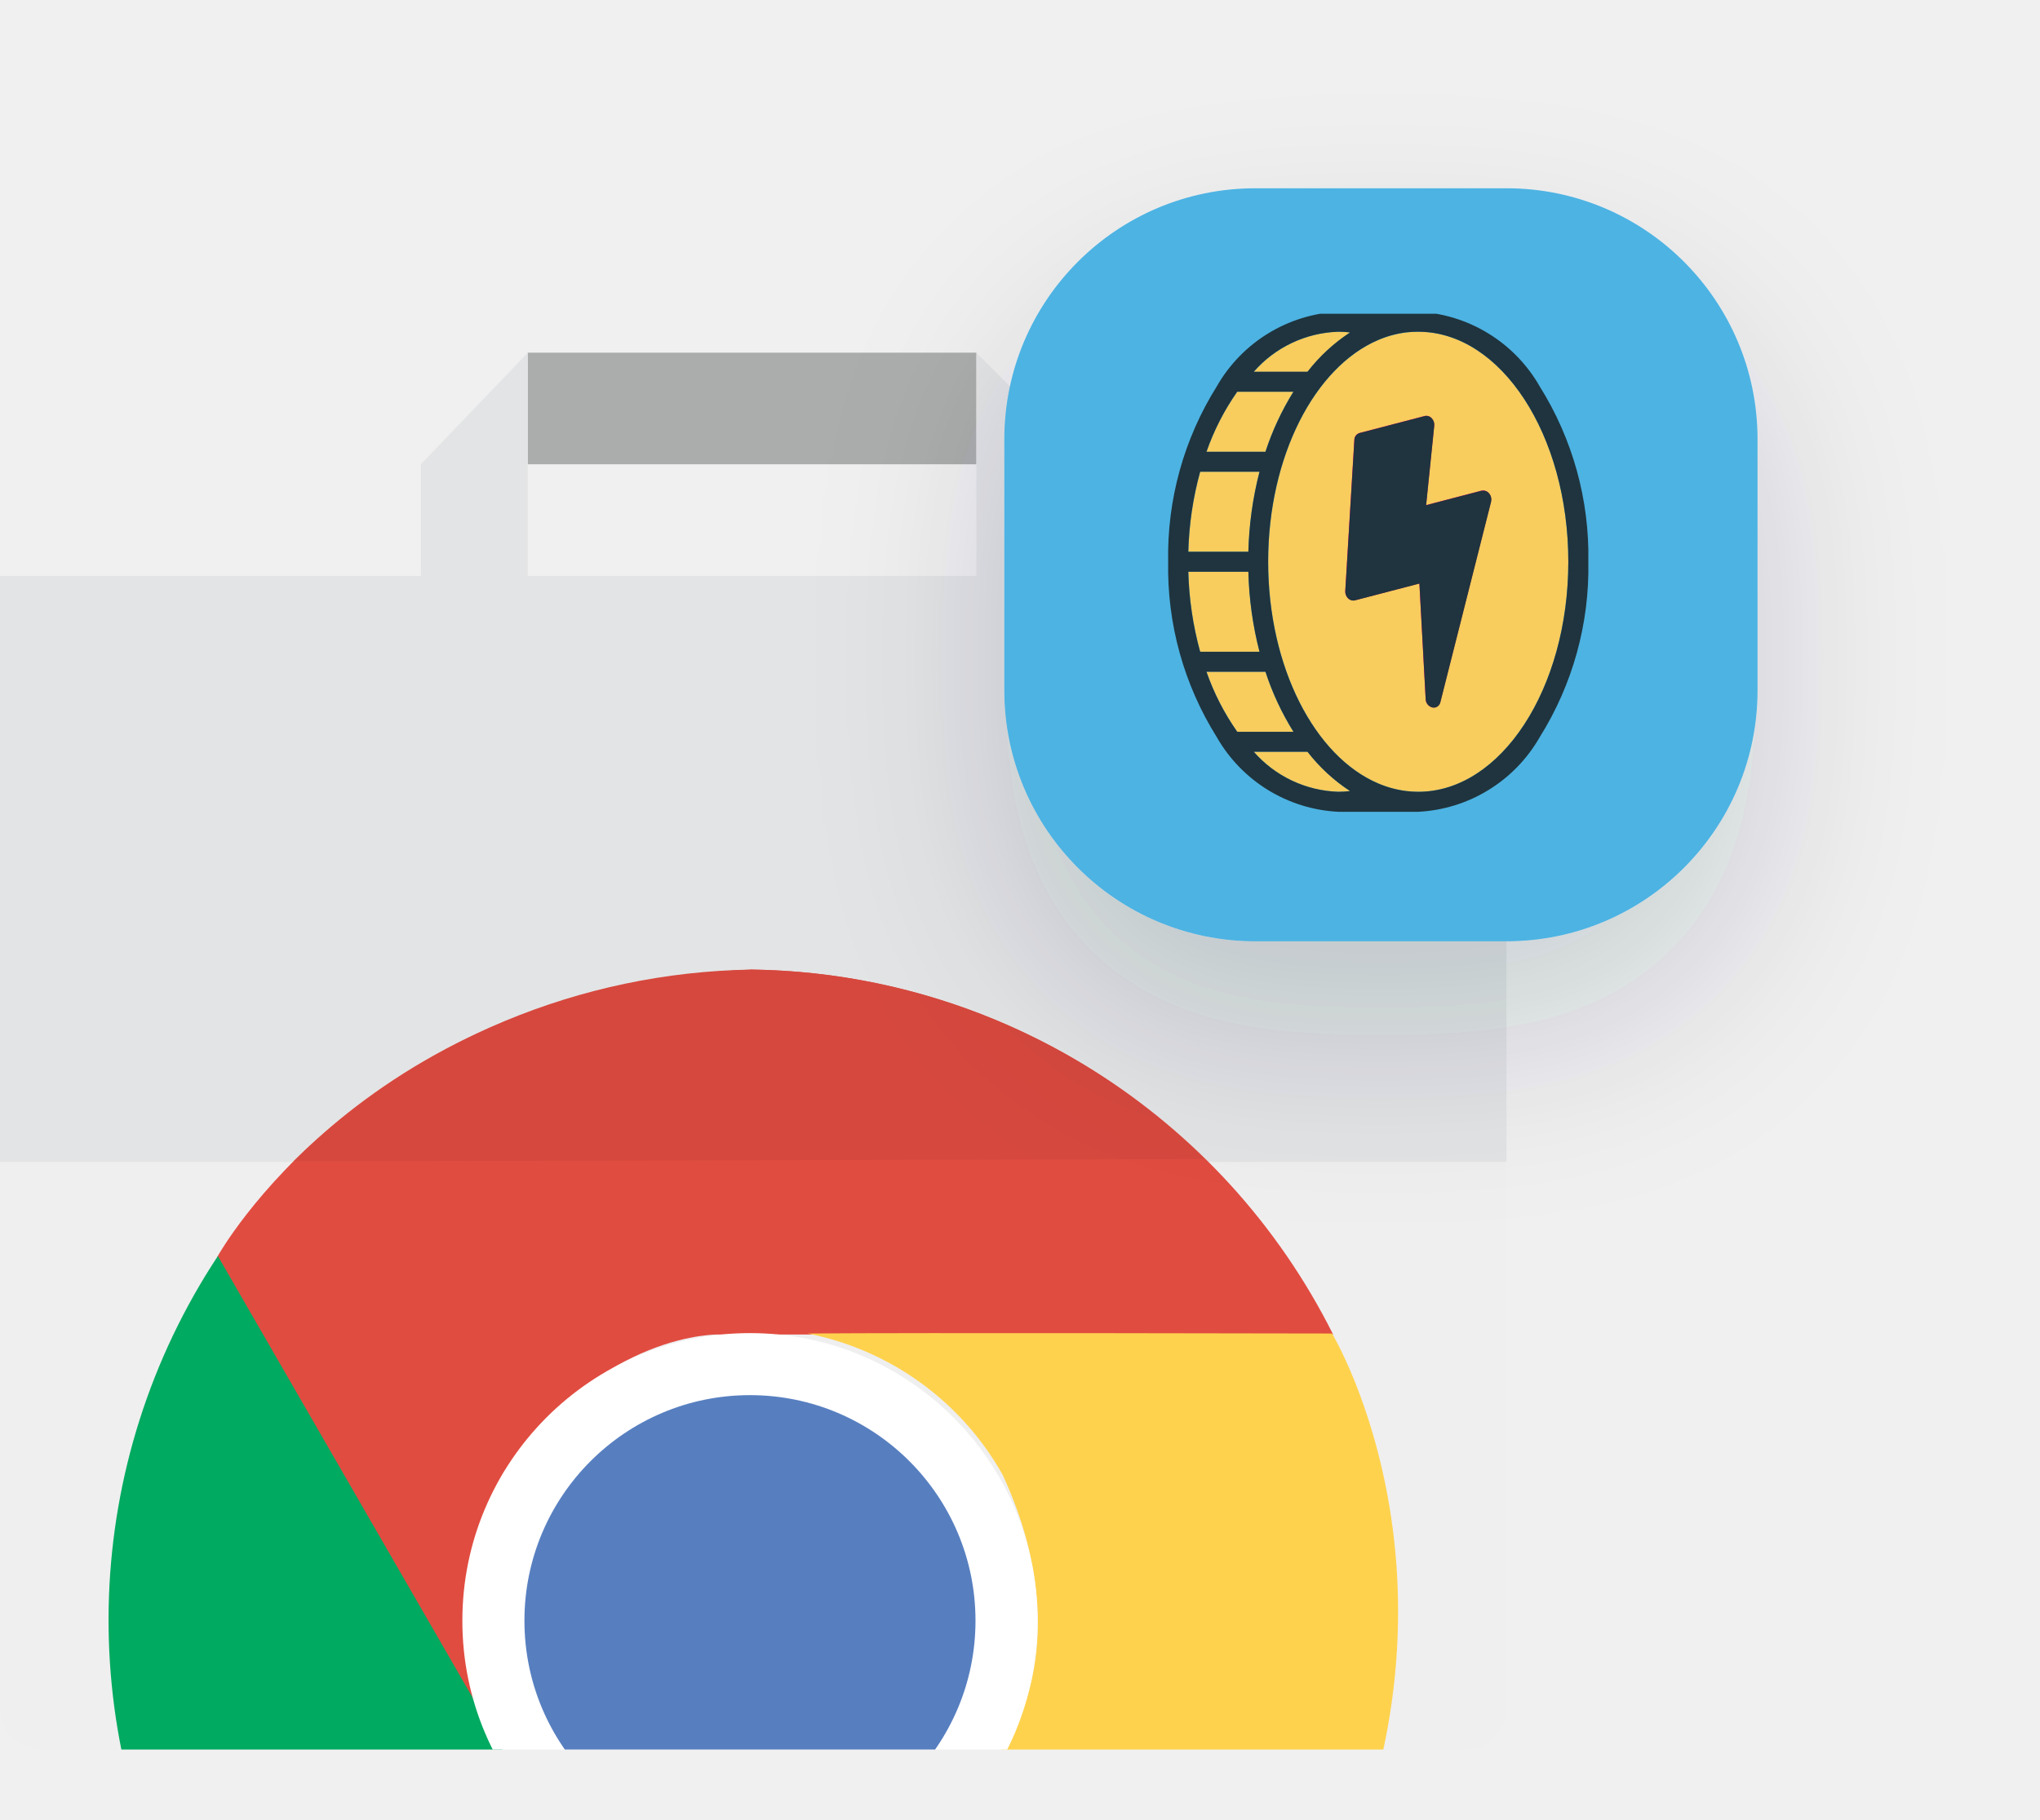
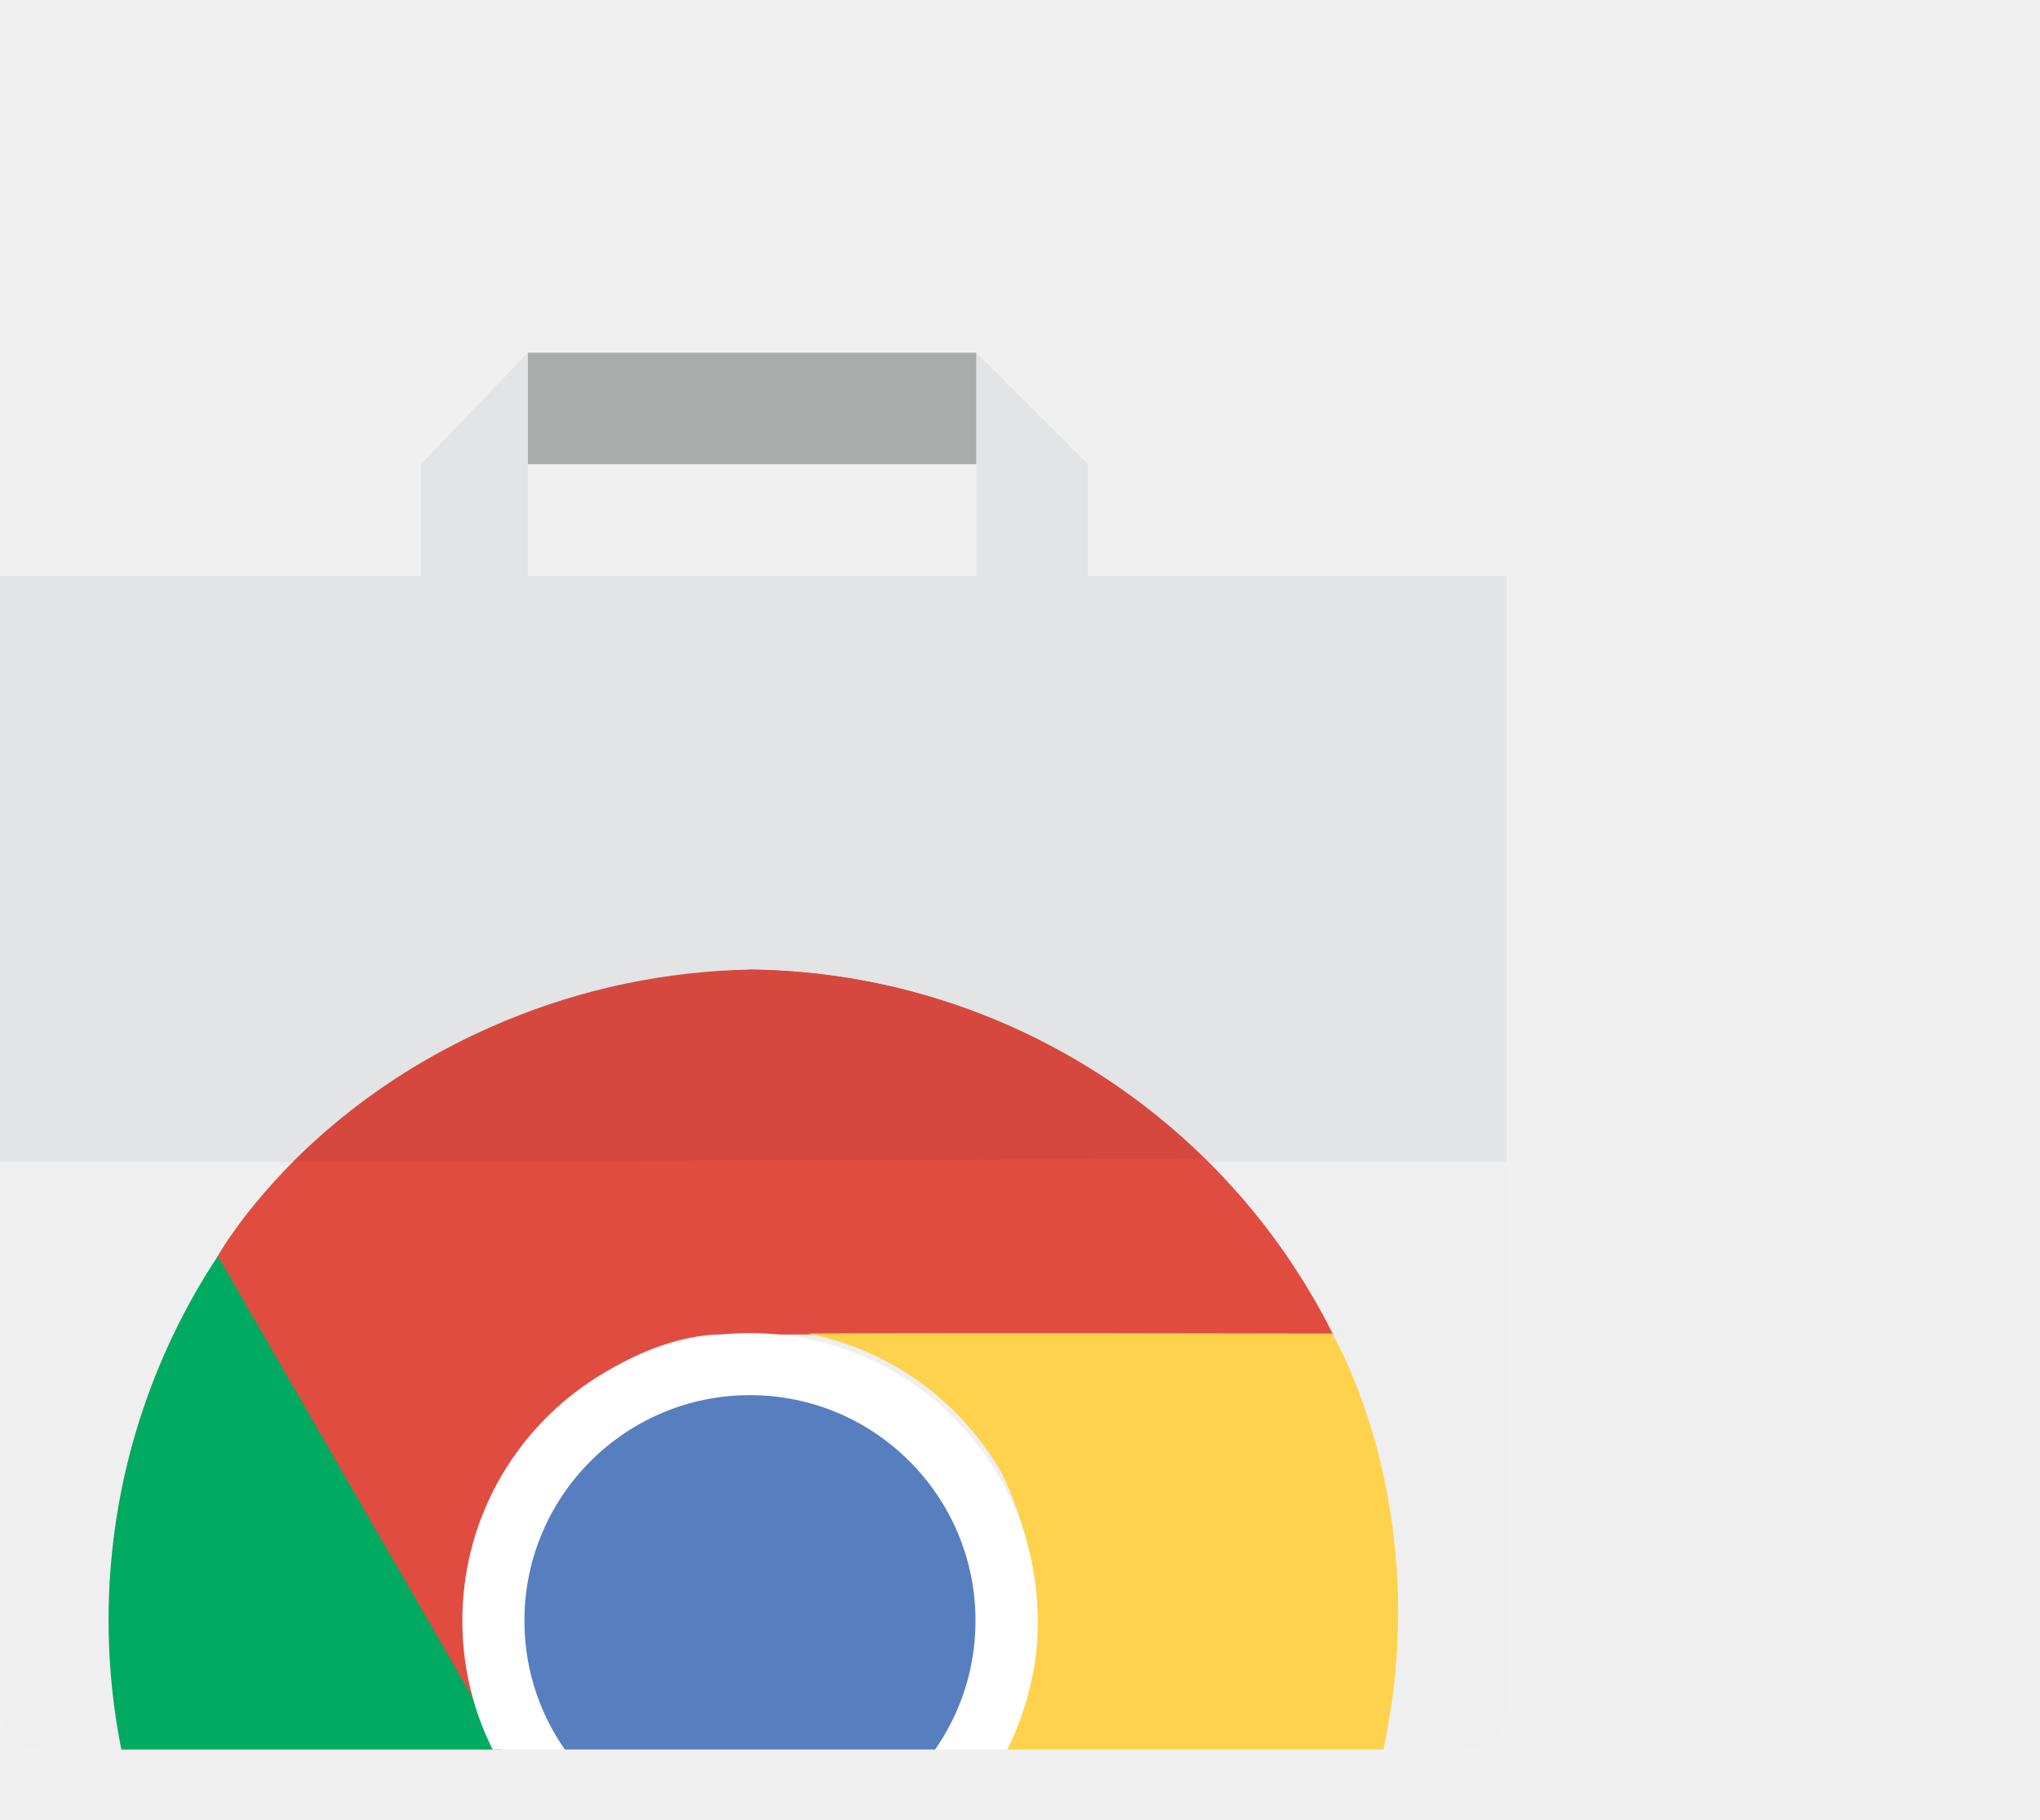
<svg xmlns="http://www.w3.org/2000/svg" width="65" height="58" viewBox="0 0 65 58">
  <defs>
    <clipPath id="clip-path">
      <path id="path42" d="M191.281-534.986h48v-25.9h-48Z" transform="translate(-191.281 560.887)" />
    </clipPath>
    <filter id="Rectangle_3470" x="23" y="0" width="42" height="42" filterUnits="userSpaceOnUse">
      <feOffset dy="3" input="SourceAlpha" />
      <feGaussianBlur stdDeviation="3" result="blur" />
      <feFlood flood-color="#1f343e" flood-opacity="0.157" />
      <feComposite operator="in" in2="blur" />
      <feComposite in="SourceGraphic" />
    </filter>
    <clipPath id="clip-path-2">
      <rect id="Rectangle_33" data-name="Rectangle 33" width="14" height="16" transform="translate(-0.001 0)" fill="none" />
    </clipPath>
  </defs>
  <g id="Chrome_Icon" data-name="Chrome Icon" transform="translate(-864 -244)">
    <g id="Group_8588" data-name="Group 8588" transform="translate(2 1)">
      <rect id="Rectangle_3859" data-name="Rectangle 3859" width="48" height="48" transform="translate(862 253)" fill="none" />
      <g id="Group_7584" data-name="Group 7584" transform="translate(862 254.24)">
        <g id="g28" transform="translate(0 18.619)">
          <path id="path30" d="M0-197.2a1.329,1.329,0,0,0,1.329,1.329H46.671A1.329,1.329,0,0,0,48-197.2v-23.242a1.329,1.329,0,0,0-1.329-1.329H1.329A1.329,1.329,0,0,0,0-220.445Z" transform="translate(0 221.774)" fill="#efeff0" />
        </g>
        <path id="path32" d="M357.42-725.552h-14.3v-3.557h14.3Z" transform="translate(-326.306 729.109)" fill="#abadad" />
        <g id="g34" transform="translate(0 0.001)">
          <path id="path36" d="M-385.436-206.979h-48v-18.675h13.408v-3.557l3.407-3.557v7.114h14.294v-7.114l3.555,3.557v3.557h13.334Z" transform="translate(433.436 232.769)" fill="#e3e4e5" />
        </g>
        <g id="g38" transform="translate(0 18.619)">
          <g id="g40" clip-path="url(#clip-path)">
            <g id="g46" transform="translate(6.929 1.04)">
              <path id="path48" d="M-136.645-.03A21.041,21.041,0,0,1-118.114,11.6h-19.561s-3.694-.121-6.843,4.362a9.159,9.159,0,0,0-.787,7.634c-1.575-2.665-8.357-14.48-8.357-14.48S-148.878.455-136.645-.03" transform="translate(153.662 0.033)" fill="#e14c40" />
            </g>
            <g id="g50" transform="translate(22.51 12.629)">
              <path id="path52" d="M-155.269-155.163A21.042,21.042,0,0,1-174.6-144.927c1.7-2.938,9.782-16.946,9.782-16.946s1.952-3.139-.352-8.11a9.151,9.151,0,0,0-6.214-4.5c3.1-.03,16.713,0,16.713,0s5.106,8.478-.592,19.318" transform="translate(174.605 174.496)" fill="#ffd24d" />
            </g>
            <g id="g54" transform="translate(3.458 10.172)">
              <path id="path56" d="M-21.479-175.541a21.061,21.061,0,0,1,.809-21.872l9.776,16.95s1.741,3.261,7.2,3.749a9.148,9.148,0,0,0,7-3.133c-1.521,2.7-8.359,14.479-8.359,14.479s-9.891.184-16.425-10.173" transform="translate(24.154 197.413)" fill="#00aa60" />
            </g>
            <g id="g58" transform="translate(14.732 12.629)">
              <path id="path60" d="M0-73.582A9.166,9.166,0,0,1,9.164-82.75a9.166,9.166,0,0,1,9.164,9.168,9.166,9.166,0,0,1-9.164,9.169A9.166,9.166,0,0,1,0-73.582" transform="translate(0 82.75)" fill="#fff" />
            </g>
            <g id="g62" transform="translate(16.71 14.608)">
              <path id="path64" d="M0-57.7a7.188,7.188,0,0,1,7.186-7.189A7.188,7.188,0,0,1,14.372-57.7a7.188,7.188,0,0,1-7.186,7.189A7.188,7.188,0,0,1,0-57.7" transform="translate(0 64.887)" fill="#577fc0" />
            </g>
            <g id="g66" transform="translate(9.357 1.04)">
              <path id="path68" d="M-117.153-.03a20.889,20.889,0,0,1,14.437,6.037c-.106,0-21.995.07-29.027.07A21.3,21.3,0,0,1-117.153-.03" transform="translate(131.742 0.033)" fill="#d6483e" />
            </g>
          </g>
        </g>
      </g>
    </g>
-     <g id="Group_7588" data-name="Group 7588" transform="translate(-112 -957)">
-       <g transform="matrix(1, 0, 0, 1, 976, 1201)" filter="url(#Rectangle_3470)">
-         <rect id="Rectangle_3470-2" data-name="Rectangle 3470" width="24" height="24" rx="8" transform="translate(32 6)" fill="#4eb3e3" />
-       </g>
-       <g id="Group_8421" data-name="Group 8421" transform="translate(1013.449 1210.868)">
-         <g id="Group_22" data-name="Group 22" transform="translate(-0.449 0.132)" clip-path="url(#clip-path-2)">
-           <path id="Path_244" data-name="Path 244" d="M62.381,11.52a3.15,3.15,0,0,0-.376.023,3.3,3.3,0,0,0-.9.243c-2.019.858-3.506,3.7-3.506,7.066s1.487,6.208,3.506,7.066a3.3,3.3,0,0,0,.9.243,3.15,3.15,0,0,0,.376.023c2.636,0,4.781-3.289,4.781-7.331s-2.145-7.331-4.781-7.331" transform="translate(-54.191 -10.948)" fill="#f8cc5d" />
-           <path id="Path_245" data-name="Path 245" d="M13.874,92.16H11.983a10.647,10.647,0,0,0-.377,2.55h1.913a11.315,11.315,0,0,1,.355-2.55" transform="translate(-10.742 -87.125)" fill="#f8cc5d" />
-           <path id="Path_246" data-name="Path 246" d="M24.83,46.08H23.041a7.776,7.776,0,0,0-.981,1.913h1.878a8.775,8.775,0,0,1,.892-1.913" transform="translate(-20.618 -43.595)" fill="#f8cc5d" />
-           <path id="Path_247" data-name="Path 247" d="M13.52,149.76H11.607a10.647,10.647,0,0,0,.377,2.55h1.891a11.318,11.318,0,0,1-.355-2.55" transform="translate(-10.743 -141.538)" fill="#f8cc5d" />
-           <path id="Path_248" data-name="Path 248" d="M52.353,11.543a3.162,3.162,0,0,0-.376-.023A3.733,3.733,0,0,0,49.286,12.8H51a5.587,5.587,0,0,1,1.355-1.252" transform="translate(-46.337 -10.948)" fill="#f8cc5d" />
-           <path id="Path_249" data-name="Path 249" d="M23.937,207.36H22.059a7.778,7.778,0,0,0,.981,1.913h1.789a8.78,8.78,0,0,1-.892-1.913" transform="translate(-20.617 -195.95)" fill="#f8cc5d" />
-           <path id="Path_250" data-name="Path 250" d="M51,253.44H49.286a3.734,3.734,0,0,0,2.691,1.275,3.148,3.148,0,0,0,.376-.023A5.587,5.587,0,0,1,51,253.44" transform="translate(-46.337 -239.48)" fill="#f8cc5d" />
-           <path id="Path_251" data-name="Path 251" d="M7.969,0H5.419A4.734,4.734,0,0,0,1.547,2.383,10.158,10.158,0,0,0,0,7.969a10.158,10.158,0,0,0,1.547,5.586,4.734,4.734,0,0,0,3.872,2.383h2.55a4.734,4.734,0,0,0,3.872-2.383,10.158,10.158,0,0,0,1.547-5.586A10.158,10.158,0,0,0,11.84,2.383,4.734,4.734,0,0,0,7.969,0M5.419.638A3.151,3.151,0,0,1,5.795.66,5.586,5.586,0,0,0,4.439,1.913H2.727A3.733,3.733,0,0,1,5.419.638M2.2,2.55H3.991A8.778,8.778,0,0,0,3.1,4.463H1.221A7.778,7.778,0,0,1,2.2,2.55M1.019,5.1H2.91a11.318,11.318,0,0,0-.355,2.55H.642A10.641,10.641,0,0,1,1.019,5.1M.642,8.288H2.555a11.318,11.318,0,0,0,.355,2.55H1.019a10.641,10.641,0,0,1-.377-2.55m1.559,5.1a7.778,7.778,0,0,1-.981-1.913H3.1a8.778,8.778,0,0,0,.892,1.913ZM5.419,15.3a3.733,3.733,0,0,1-2.691-1.275H4.439a5.585,5.585,0,0,0,1.355,1.252,3.151,3.151,0,0,1-.376.023m2.55,0a3.151,3.151,0,0,1-.376-.023,3.3,3.3,0,0,1-.9-.243c-2.019-.858-3.506-3.7-3.506-7.066S4.674,1.76,6.694.9a3.3,3.3,0,0,1,.9-.243A3.151,3.151,0,0,1,7.969.638c2.636,0,4.781,3.289,4.781,7.331S10.605,15.3,7.969,15.3" transform="translate(0.221 -0.065)" fill="#1f343e" />
-           <path id="Path_252" data-name="Path 252" d="M106.641,62.731l-1.617,6.392a.224.224,0,0,1-.158.167.21.21,0,0,1-.095,0,.281.281,0,0,1-.211-.263l-.2-3.686-2.055.536a.23.23,0,0,1-.217-.063.3.3,0,0,1-.09-.231l.289-4.82a.232.232,0,0,1,.165-.219l2.075-.541a.231.231,0,0,1,.221.067.3.3,0,0,1,.084.239l-.259,2.534,1.766-.461a.234.234,0,0,1,.235.082.3.3,0,0,1,.064.263" transform="translate(-96.135 -56.745)" fill="#ff007c" />
-           <path id="Path_253" data-name="Path 253" d="M106.342,62.385l-1.766.461.259-2.534a.3.3,0,0,0-.084-.239.231.231,0,0,0-.221-.067l-2.075.541a.232.232,0,0,0-.165.219L102,65.586a.3.3,0,0,0,.09.231.23.23,0,0,0,.217.063l2.055-.536.2,3.686a.281.281,0,0,0,.211.263.21.21,0,0,0,.1,0,.224.224,0,0,0,.157-.167l1.617-6.392a.3.3,0,0,0-.064-.263.235.235,0,0,0-.235-.082" transform="translate(-96.135 -56.745)" fill="#1f343e" />
-         </g>
-       </g>
-     </g>
  </g>
</svg>
